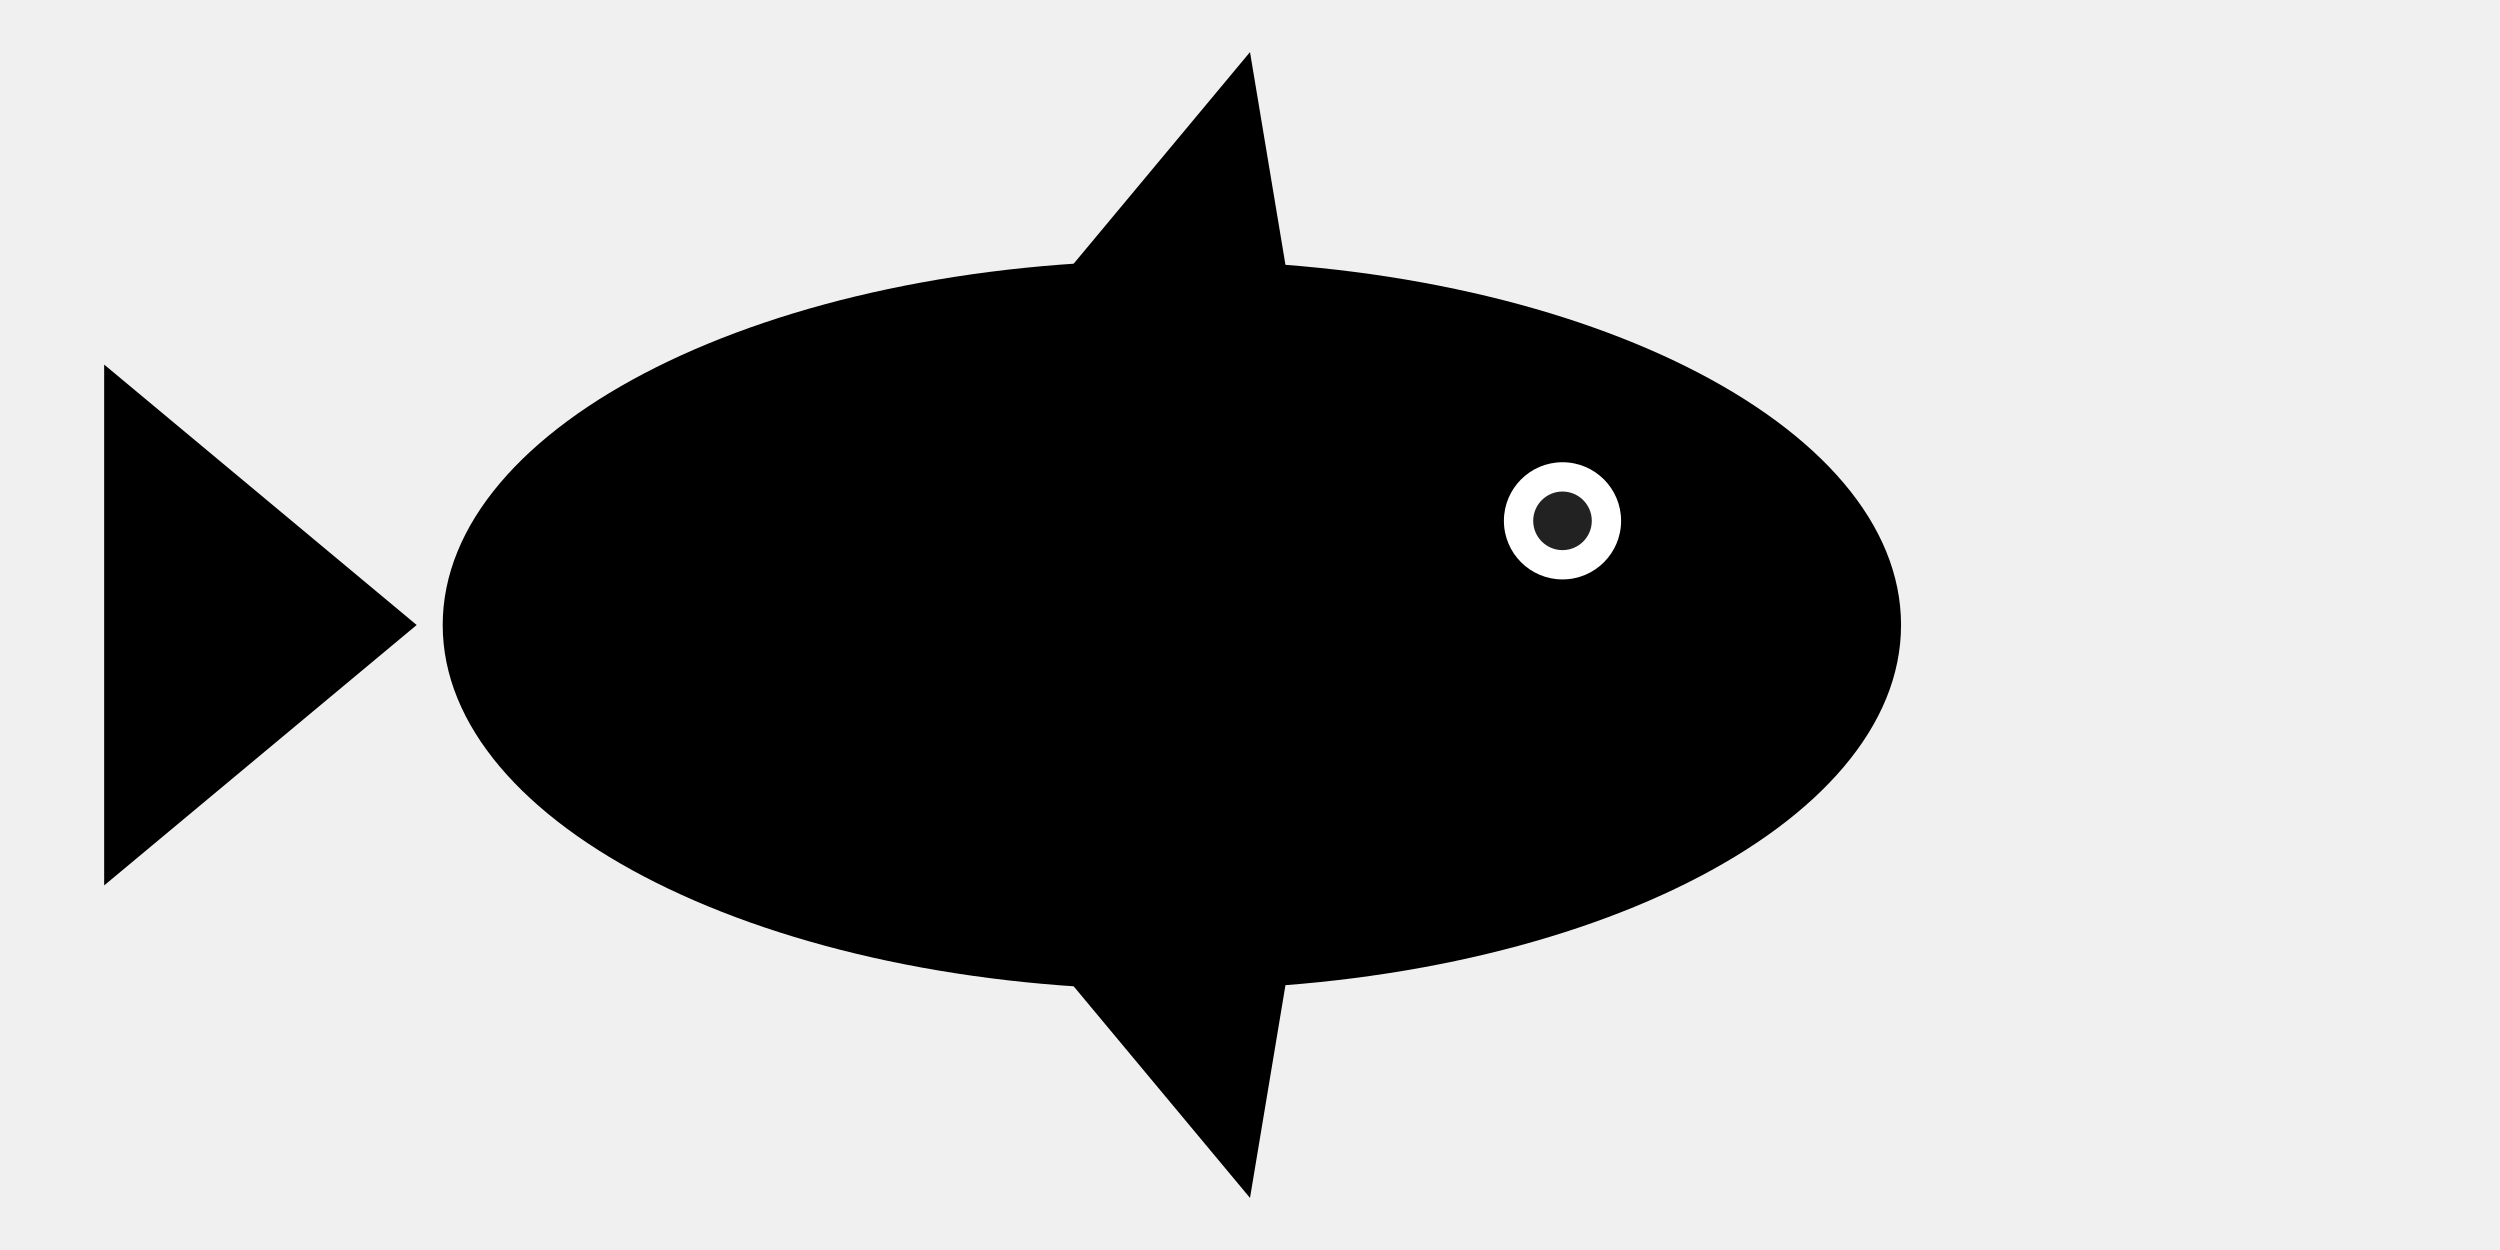
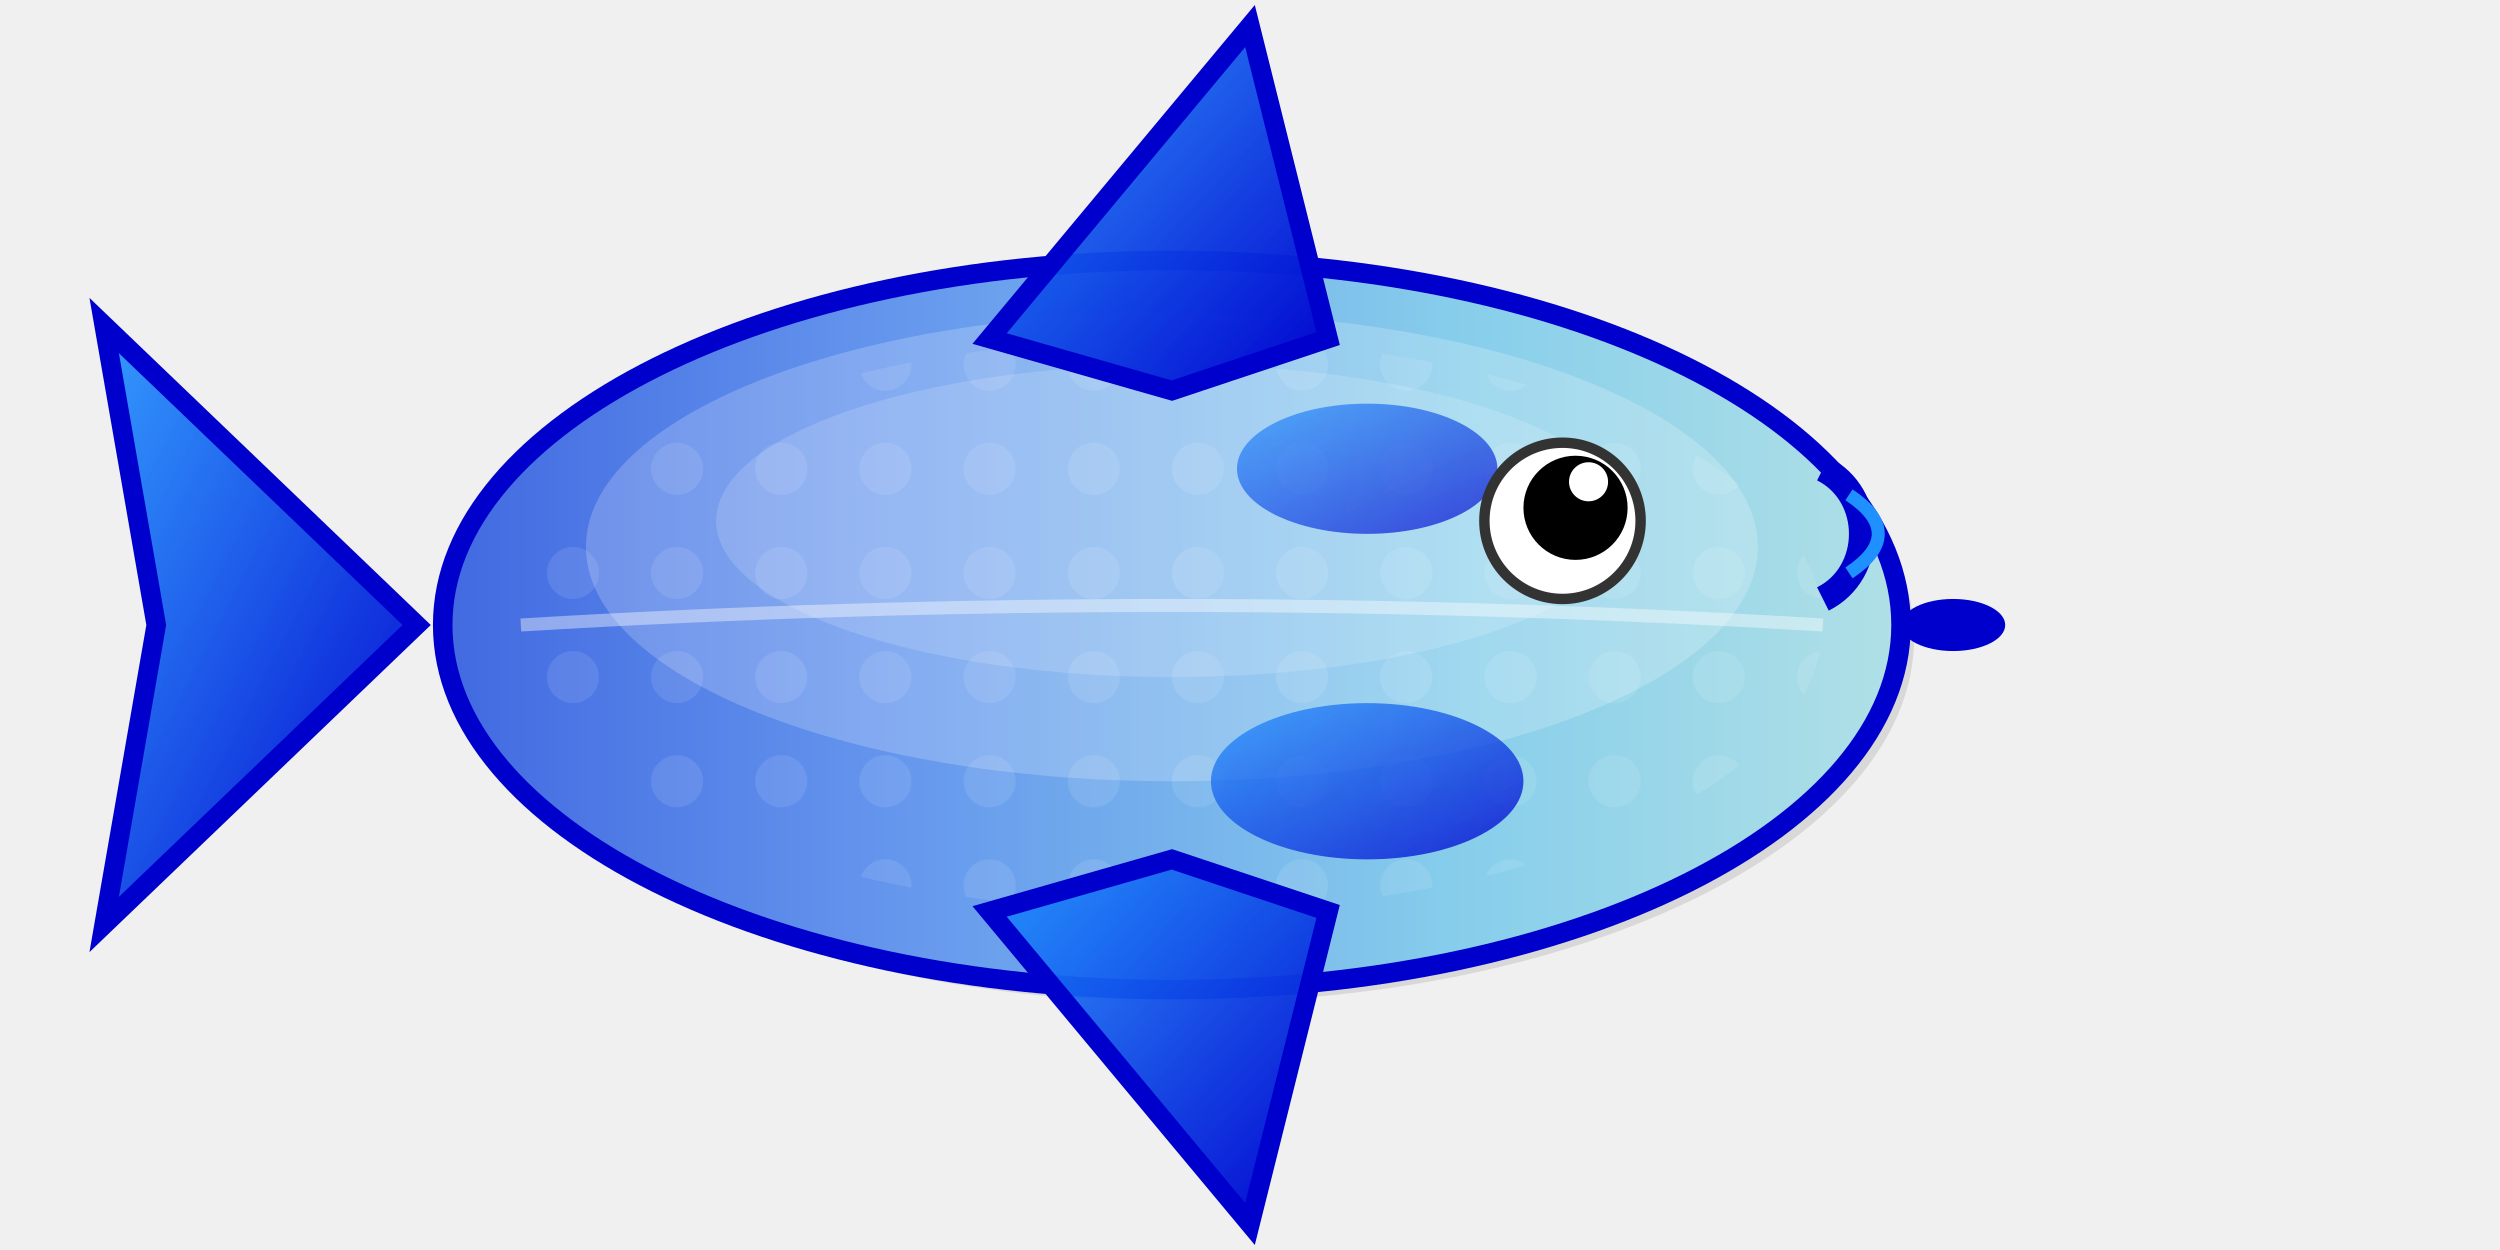
<svg xmlns="http://www.w3.org/2000/svg" viewBox="0 0 192 96" width="192" height="96" aria-label="large fish">
-   <g fill="currentColor">
-     <ellipse cx="90" cy="48" rx="56" ry="28" />
-     <path d="M32 48 L8 28 L8 68 Z" />
-     <path d="M76 28 L96 4 L100 28 Z" />
-     <path d="M76 68 L96 92 L100 68 Z" />
-     <circle cx="120" cy="40" r="4.5" fill="#fff" />
-     <circle cx="120" cy="40" r="2.25" fill="#222" />
+   <defs>
+     <linearGradient id="largeFishBody" x1="0%" y1="0%" x2="100%" y2="0%">
+       <stop offset="0%" style="stop-color:#4169E1;stop-opacity:1" />
+       <stop offset="30%" style="stop-color:#6495ED;stop-opacity:1" />
+       <stop offset="70%" style="stop-color:#87CEEB;stop-opacity:1" />
+       <stop offset="100%" style="stop-color:#B0E0E6;stop-opacity:1" />
+     </linearGradient>
+     <linearGradient id="largeFishFin" x1="0%" y1="0%" x2="100%" y2="100%">
+       <stop offset="0%" style="stop-color:#1E90FF;stop-opacity:0.9" />
+       <stop offset="100%" style="stop-color:#0000CD;stop-opacity:1" />
+     </linearGradient>
+     <pattern id="scalePattern" x="0" y="0" width="8" height="8" patternUnits="userSpaceOnUse">
+       <circle cx="4" cy="4" r="2" fill="#FFFFFF" opacity="0.1" />
+     </pattern>
+   </defs>
+   <g class="fish-large-healthy">
+     <ellipse cx="91" cy="49" rx="56" ry="28" fill="#000000" opacity="0.1" />
+     <ellipse cx="90" cy="48" rx="56" ry="28" fill="url(#largeFishBody)" stroke="#0000CD" stroke-width="1.5" />
+     <ellipse cx="90" cy="48" rx="50" ry="22" fill="url(#scalePattern)" />
+     <ellipse cx="90" cy="42" rx="45" ry="18" fill="#FFFFFF" opacity="0.2" />
+     <ellipse cx="90" cy="40" rx="35" ry="12" fill="#FFFFFF" opacity="0.15" />
+     <path d="M32 48 L8 25 L12 48 L8 71 Z" fill="url(#largeFishFin)" stroke="#0000CD" stroke-width="1.5" />
+     <path d="M76 26 L96 2 L102 26 L90 30 Z" fill="url(#largeFishFin)" stroke="#0000CD" stroke-width="1.5" />
+     <path d="M76 70 L96 94 L102 70 L90 66 Z" fill="url(#largeFishFin)" stroke="#0000CD" stroke-width="1.5" />
+     <ellipse cx="105" cy="60" rx="12" ry="6" fill="url(#largeFishFin)" opacity="0.8" />
+     <ellipse cx="105" cy="36" rx="10" ry="5" fill="url(#largeFishFin)" opacity="0.7" />
+     <circle cx="120" cy="40" r="6" fill="#FFFFFF" stroke="#333" stroke-width="0.8" />
+     <circle cx="121" cy="39" r="4" fill="#000000" />
+     <circle cx="122" cy="37" r="1.5" fill="#FFFFFF" />
+     <path d="M140 36 C 144 38, 144 44, 140 46" stroke="#0000CD" stroke-width="2" fill="none" />
+     <path d="M142 38 C 145 40, 145 42, 142 44" stroke="#1E90FF" stroke-width="1" fill="none" />
+     <ellipse cx="150" cy="48" rx="4" ry="2" fill="#0000CD" />
+     <path d="M40 48 Q 90 45 140 48" stroke="#FFFFFF" stroke-width="1" fill="none" opacity="0.4" />
  </g>
</svg>
